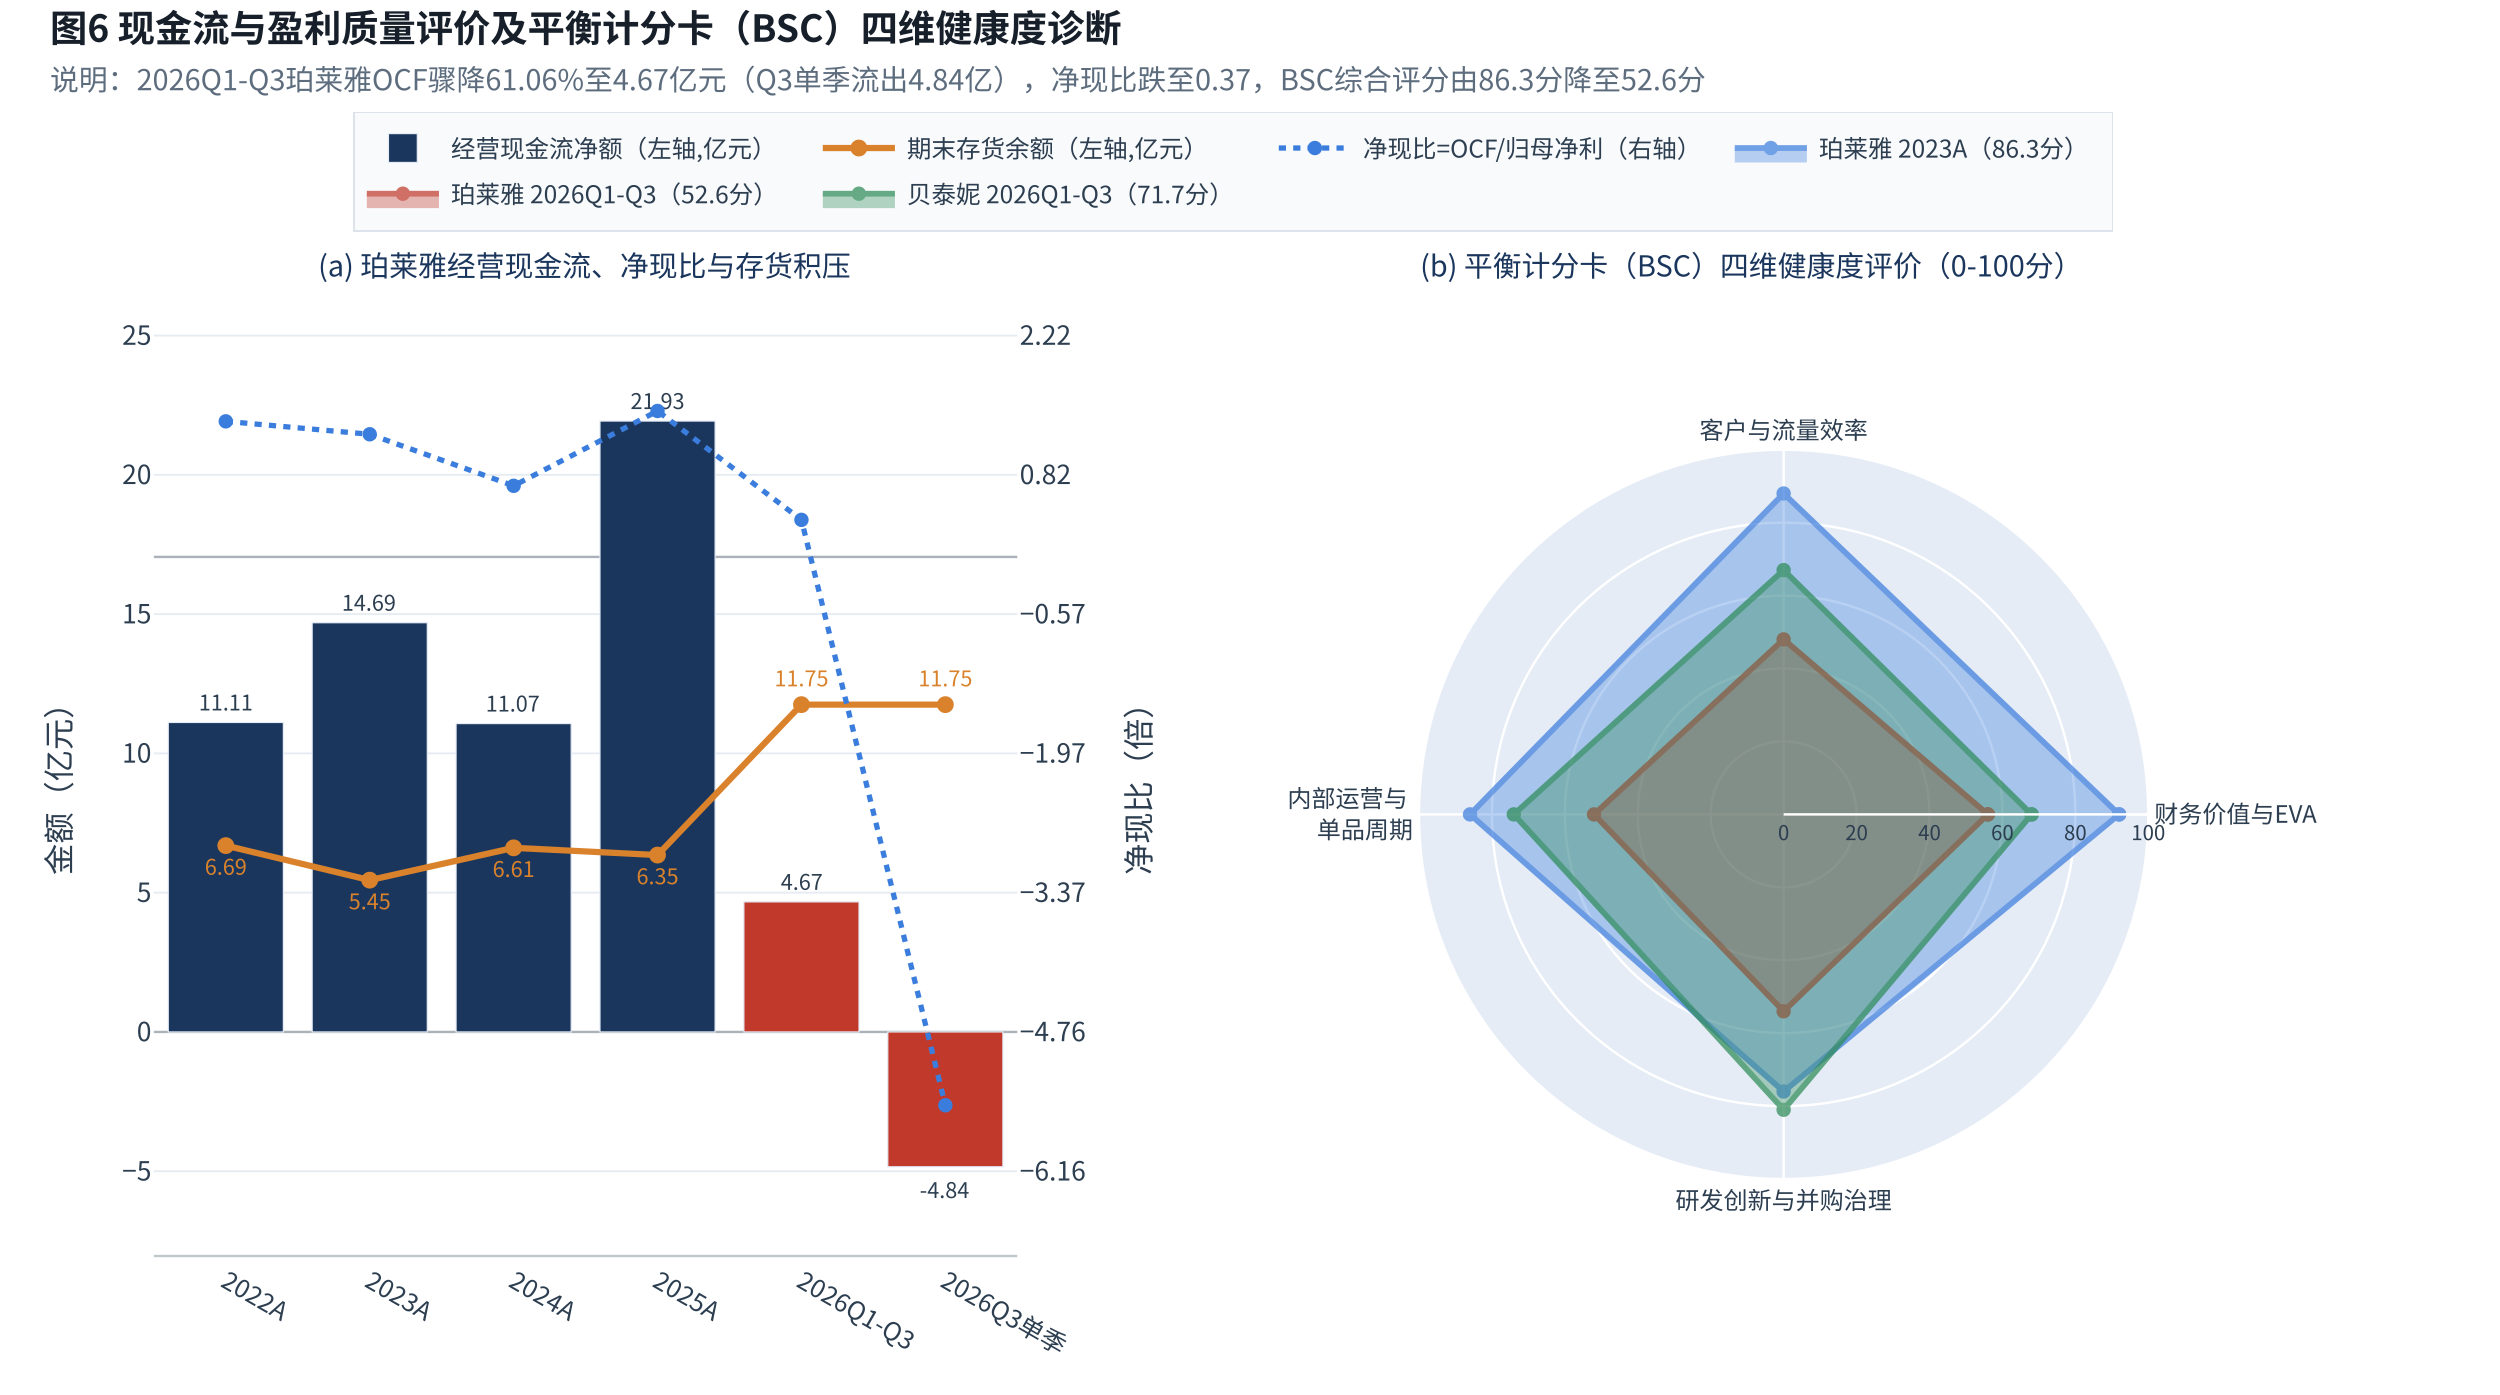
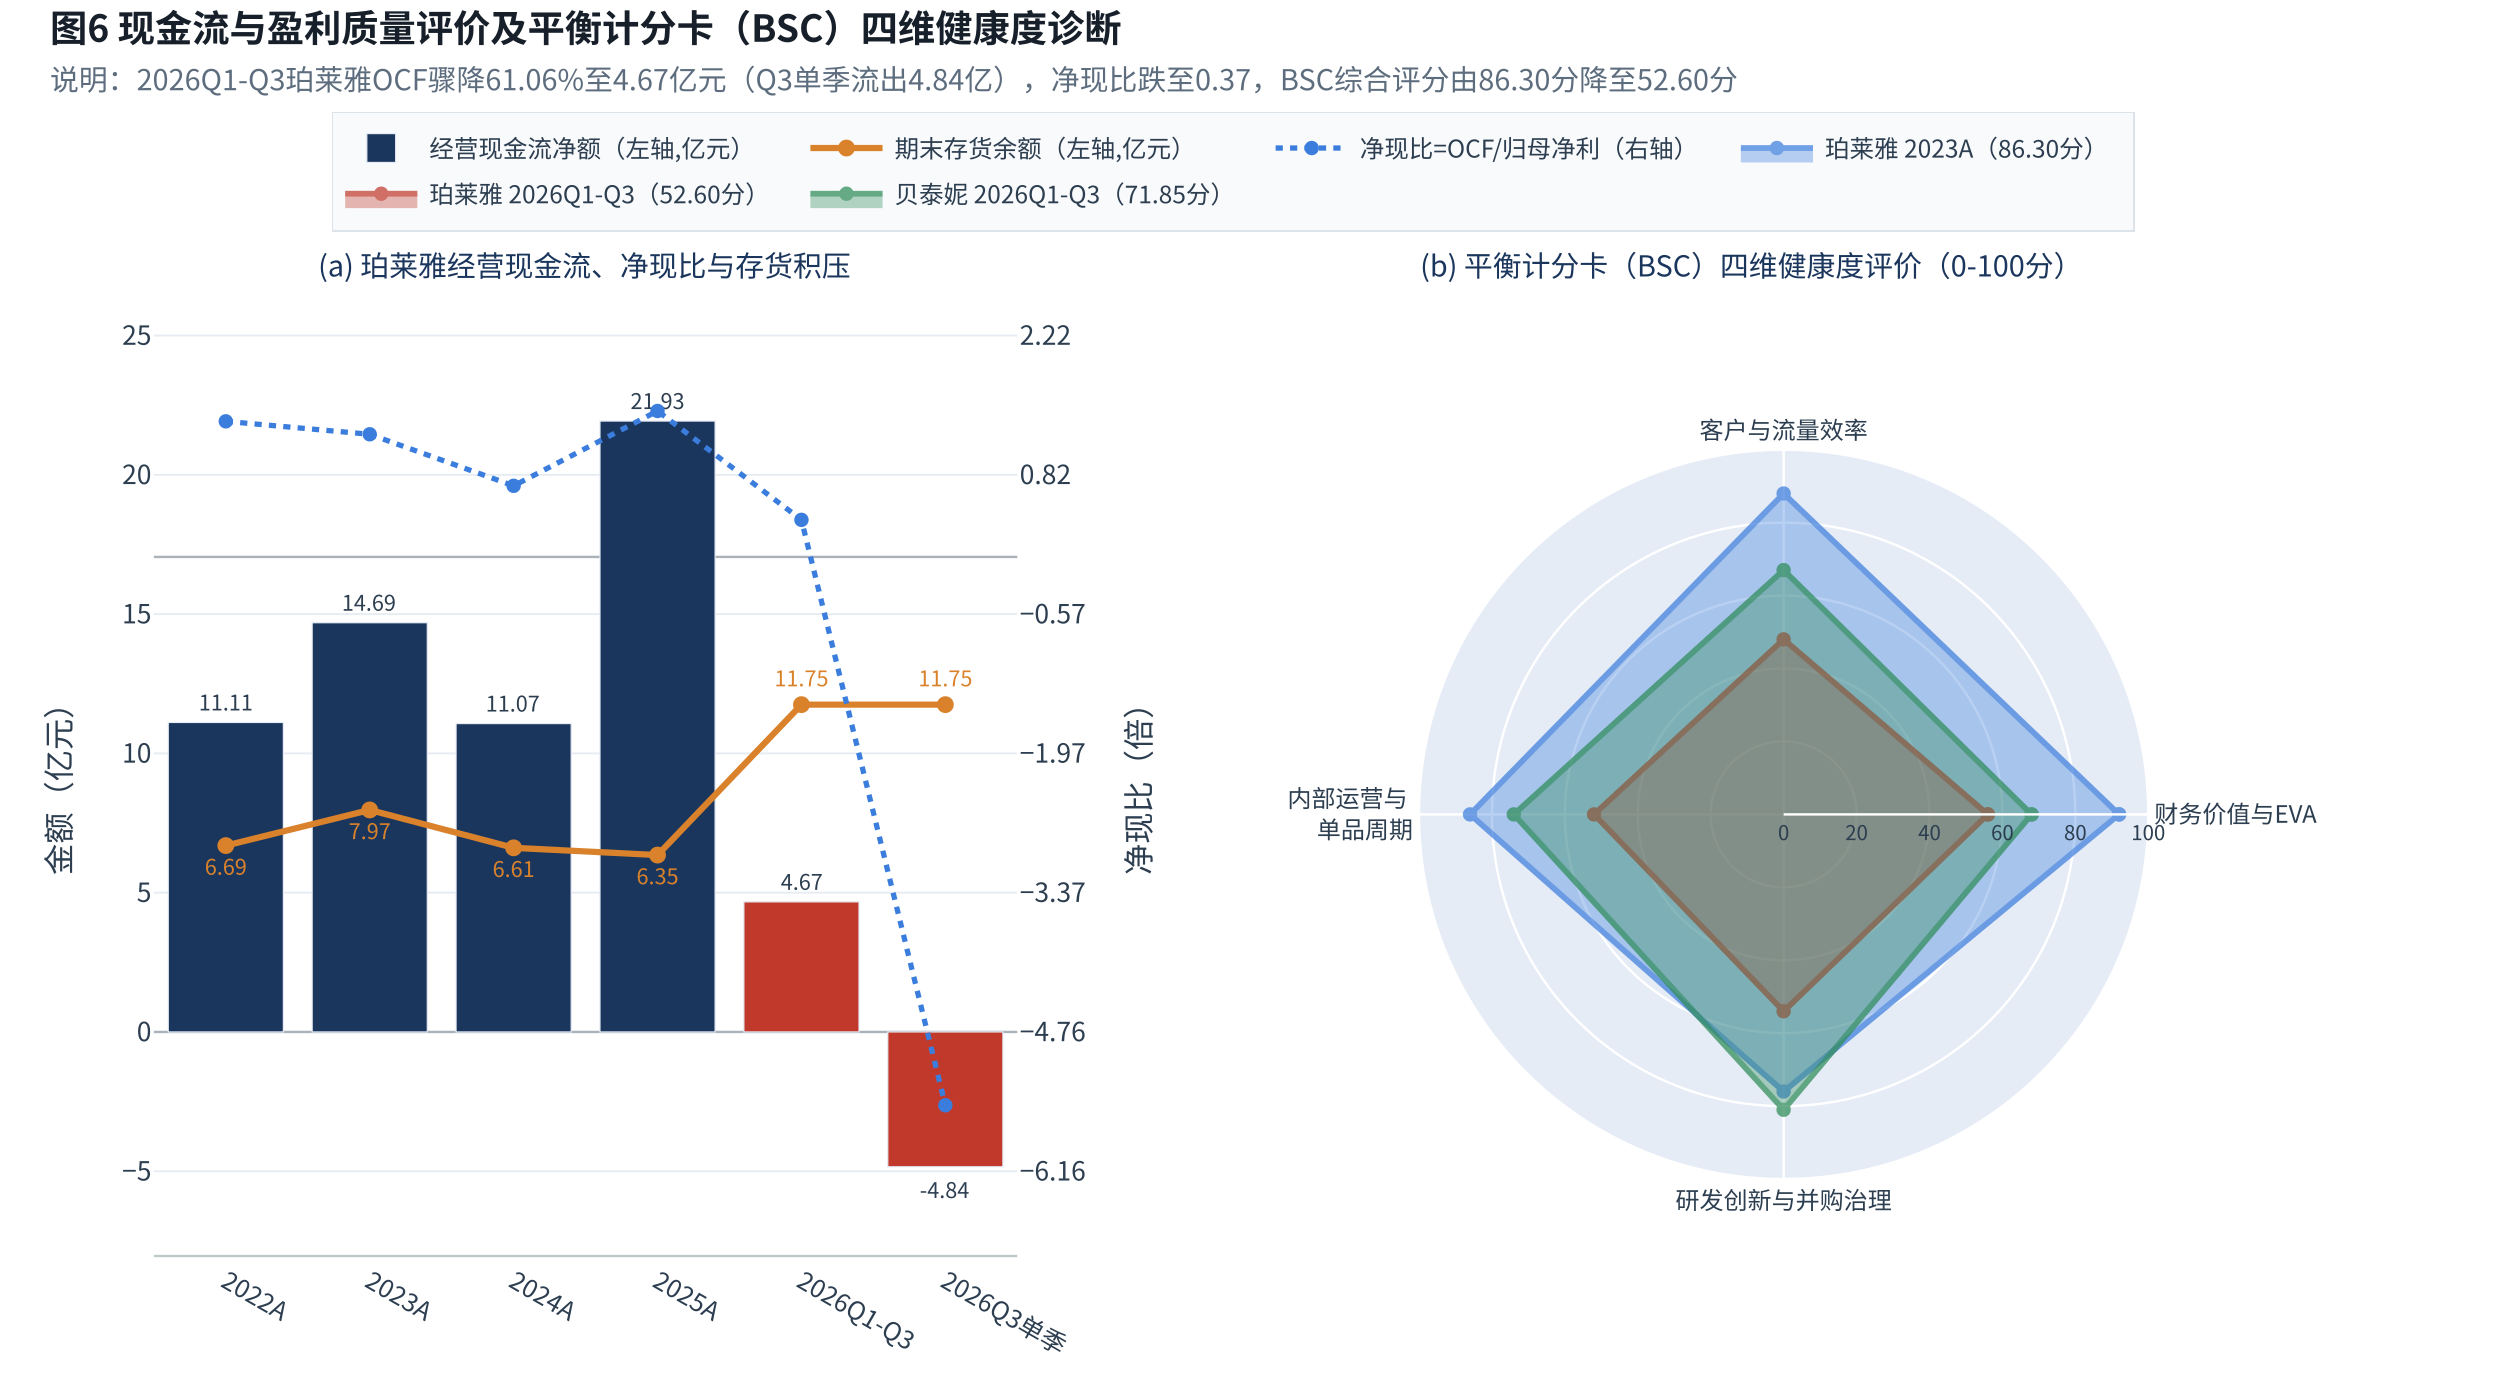
<svg xmlns="http://www.w3.org/2000/svg" class="main-svg" width="1040" height="580" style="" viewBox="0 0 1040 580">
  <rect x="0" y="0" width="1040" height="580" style="fill: rgb(255, 255, 255); fill-opacity: 1;" />
-   <defs id="defs-1b1f58">
+   <defs id="defs-cea410">
    <g class="clips">
-       <clipPath id="clip1b1f58xyplot" class="plotclip">
+       <clipPath id="clipcea410xyplot" class="plotclip">
        <rect width="359.2" height="394" />
      </clipPath>
-       <clipPath id="clip1b1f58xy2plot" class="plotclip">
+       <clipPath id="clipcea410xy2plot" class="plotclip">
        <rect width="359.2" height="394" />
      </clipPath>
-       <clipPath class="axesclip" id="clip1b1f58x">
+       <clipPath class="axesclip" id="clipcea410x">
        <rect x="64" y="0" width="359.2" height="580" />
      </clipPath>
-       <clipPath class="axesclip" id="clip1b1f58y">
+       <clipPath class="axesclip" id="clipcea410y">
        <rect x="0" y="128" width="1040" height="394" />
      </clipPath>
-       <clipPath class="axesclip" id="clip1b1f58xy">
+       <clipPath class="axesclip" id="clipcea410xy">
        <rect x="64" y="128" width="359.2" height="394" />
      </clipPath>
-       <clipPath class="axesclip" id="clip1b1f58y2">
+       <clipPath class="axesclip" id="clipcea410y2">
        <rect x="0" y="128" width="1040" height="394" />
      </clipPath>
-       <clipPath class="axesclip" id="clip1b1f58xy2">
+       <clipPath class="axesclip" id="clipcea410xy2">
        <rect x="64" y="128" width="359.2" height="394" />
      </clipPath>
-       <clipPath id="clip1b1f58polar-for-traces">
+       <clipPath id="clipcea410polar-for-traces">
        <path d="M151.69,0A151.69,151.69 0,1,0 -151.69,-1.85766672962662e-14A151.69,151.69 0,1,0 151.69,3.71533345925324e-14Z" transform="translate(151.69,151.69)" />
      </clipPath>
    </g>
    <g class="gradients" />
    <g class="patterns" />
  </defs>
  <g class="bglayer" />
  <g class="layer-below">
    <g class="imagelayer" />
    <g class="shapelayer" />
  </g>
  <g class="cartesianlayer">
    <g class="subplot xy">
      <g class="layer-subplot">
        <g class="shapelayer" />
        <g class="imagelayer" />
      </g>
      <g class="minor-gridlayer">
        <g class="x" />
        <g class="y" />
        <g class="y2" />
      </g>
      <g class="gridlayer">
        <g class="x" />
        <g class="y">
          <path class="ygrid crisp" transform="translate(0,487.24)" d="M64,0h359.2" style="stroke: rgb(230, 236, 242); stroke-opacity: 1; stroke-width: 0.8px;" />
          <path class="ygrid crisp" transform="translate(0,371.35)" d="M64,0h359.2" style="stroke: rgb(230, 236, 242); stroke-opacity: 1; stroke-width: 0.8px;" />
          <path class="ygrid crisp" transform="translate(0,313.41)" d="M64,0h359.2" style="stroke: rgb(230, 236, 242); stroke-opacity: 1; stroke-width: 0.8px;" />
          <path class="ygrid crisp" transform="translate(0,255.47)" d="M64,0h359.2" style="stroke: rgb(230, 236, 242); stroke-opacity: 1; stroke-width: 0.8px;" />
          <path class="ygrid crisp" transform="translate(0,197.53)" d="M64,0h359.2" style="stroke: rgb(230, 236, 242); stroke-opacity: 1; stroke-width: 0.8px;" />
          <path class="ygrid crisp" transform="translate(0,139.59)" d="M64,0h359.2" style="stroke: rgb(230, 236, 242); stroke-opacity: 1; stroke-width: 0.8px;" />
        </g>
        <g class="y2" />
      </g>
      <g class="zerolinelayer">
        <path class="yzl zl crisp" transform="translate(0,429.29)" d="M64,0h359.2" style="stroke: rgb(171, 178, 185); stroke-opacity: 1; stroke-width: 1px;" />
        <path class="y2zl zl crisp" transform="translate(0,231.68)" d="M64,0h359.2" style="stroke: rgb(171, 178, 185); stroke-opacity: 1; stroke-width: 1px;" />
      </g>
      <g class="layer-between">
        <g class="shapelayer" />
        <g class="imagelayer" />
      </g>
      <path class="xlines-below" />
      <path class="ylines-below" />
      <g class="overlines-below">
        <path class="xy2-x" />
        <path class="xy2-y" />
      </g>
      <g class="xaxislayer-below" />
      <g class="yaxislayer-below" />
      <g class="overaxes-below">
        <g class="xy2-x" />
        <g class="xy2-y" />
      </g>
      <g class="overplot">
-         <g class="xy" transform="translate(64,128)" clip-path="url(#clip1b1f58xyplot)">
+         <g class="xy" transform="translate(64,128)" clip-path="url(#clipcea410xyplot)">
          <g class="barlayer mlayer">
            <g class="trace bars" style="opacity: 1;">
              <g class="points">
                <g class="point">
                  <path d="M5.99,301.29V172.55H53.88V301.29Z" style="vector-effect: none; opacity: 1; stroke-width: 0.5px; fill: rgb(27, 54, 93); fill-opacity: 1; stroke: rgb(229, 236, 246); stroke-opacity: 1;" />
                  <text class="bartext bartext-outside" text-anchor="middle" data-notex="1" x="0" y="0" style="font-family: 'Microsoft YaHei', SimHei, 'PingFang SC', 'Noto Sans CJK SC', sans-serif; font-size: 9px; fill: rgb(44, 62, 80); fill-opacity: 1; white-space: pre;" transform="translate(29.935,167.55)">11.11</text>
                </g>
                <g class="point">
                  <path d="M65.85,301.29V131.06H113.75V301.29Z" style="vector-effect: none; opacity: 1; stroke-width: 0.5px; fill: rgb(27, 54, 93); fill-opacity: 1; stroke: rgb(229, 236, 246); stroke-opacity: 1;" />
                  <text class="bartext bartext-outside" text-anchor="middle" data-notex="1" x="0" y="0" style="font-family: 'Microsoft YaHei', SimHei, 'PingFang SC', 'Noto Sans CJK SC', sans-serif; font-size: 9px; fill: rgb(44, 62, 80); fill-opacity: 1; white-space: pre;" transform="translate(89.44062,126.06)">14.69</text>
                </g>
                <g class="point">
                  <path d="M125.72,301.29V173.01H173.61V301.29Z" style="vector-effect: none; opacity: 1; stroke-width: 0.5px; fill: rgb(27, 54, 93); fill-opacity: 1; stroke: rgb(229, 236, 246); stroke-opacity: 1;" />
                  <text class="bartext bartext-outside" text-anchor="middle" data-notex="1" x="0" y="0" style="font-family: 'Microsoft YaHei', SimHei, 'PingFang SC', 'Noto Sans CJK SC', sans-serif; font-size: 9px; fill: rgb(44, 62, 80); fill-opacity: 1; white-space: pre;" transform="translate(149.3056,168.01)">11.07</text>
                </g>
                <g class="point">
                  <path d="M185.59,301.29V47.16H233.48V301.29Z" style="vector-effect: none; opacity: 1; stroke-width: 0.5px; fill: rgb(27, 54, 93); fill-opacity: 1; stroke: rgb(229, 236, 246); stroke-opacity: 1;" />
                  <text class="bartext bartext-outside" text-anchor="middle" data-notex="1" x="0" y="0" style="font-family: 'Microsoft YaHei', SimHei, 'PingFang SC', 'Noto Sans CJK SC', sans-serif; font-size: 9px; fill: rgb(44, 62, 80); fill-opacity: 1; white-space: pre;" transform="translate(209.535,42.16)">21.93</text>
                </g>
                <g class="point">
                  <path d="M245.45,301.29V247.18H293.35V301.29Z" style="vector-effect: none; opacity: 1; stroke-width: 0.5px; fill: rgb(192, 57, 43); fill-opacity: 1; stroke: rgb(229, 236, 246); stroke-opacity: 1;" />
                  <text class="bartext bartext-outside" text-anchor="middle" data-notex="1" x="0" y="0" style="font-family: 'Microsoft YaHei', SimHei, 'PingFang SC', 'Noto Sans CJK SC', sans-serif; font-size: 9px; fill: rgb(44, 62, 80); fill-opacity: 1; white-space: pre;" transform="translate(269.5387,242.18)">4.67</text>
                </g>
                <g class="point">
                  <path d="M305.32,301.29V357.38H353.21V301.29Z" style="vector-effect: none; opacity: 1; stroke-width: 0.5px; fill: rgb(192, 57, 43); fill-opacity: 1; stroke: rgb(229, 236, 246); stroke-opacity: 1;" />
                  <text class="bartext bartext-outside" text-anchor="middle" data-notex="1" x="0" y="0" style="font-family: 'Microsoft YaHei', SimHei, 'PingFang SC', 'Noto Sans CJK SC', sans-serif; font-size: 9px; fill: rgb(44, 62, 80); fill-opacity: 1; white-space: pre;" transform="translate(328.9105,370.38)">-4.84</text>
                </g>
              </g>
            </g>
          </g>
          <g class="scatterlayer mlayer">
-             <g class="trace scatter trace65f0eb" style="stroke-miterlimit: 2; opacity: 1;">
+             <g class="trace scatter tracebc502f" style="stroke-miterlimit: 2; opacity: 1;">
              <g class="fills" />
              <g class="errorbars" />
              <g class="lines">
-                 <path class="js-line" d="M29.93,223.77L89.8,238.14L149.67,224.7L209.53,227.71L269.4,165.13L329.27,165.13" style="vector-effect: none; fill: none; stroke: rgb(217, 130, 43); stroke-opacity: 1; stroke-width: 2.6px; opacity: 1;" />
+                 <path class="js-line" d="M29.93,223.77L89.8,208.94L149.67,224.7L209.53,227.71L269.4,165.13L329.27,165.13" style="vector-effect: none; fill: none; stroke: rgb(217, 130, 43); stroke-opacity: 1; stroke-width: 2.6px; opacity: 1;" />
              </g>
              <g class="points">
                <path class="point" transform="translate(29.93,223.77)" d="M3.5,0A3.5,3.5 0 1,1 0,-3.5A3.5,3.5 0 0,1 3.5,0Z" style="opacity: 1; stroke-width: 0px; fill: rgb(217, 130, 43); fill-opacity: 1;" />
-                 <path class="point" transform="translate(89.8,238.14)" d="M3.5,0A3.5,3.5 0 1,1 0,-3.5A3.5,3.5 0 0,1 3.5,0Z" style="opacity: 1; stroke-width: 0px; fill: rgb(217, 130, 43); fill-opacity: 1;" />
+                 <path class="point" transform="translate(89.8,208.94)" d="M3.5,0A3.5,3.5 0 1,1 0,-3.5A3.5,3.5 0 0,1 3.5,0Z" style="opacity: 1; stroke-width: 0px; fill: rgb(217, 130, 43); fill-opacity: 1;" />
                <path class="point" transform="translate(149.67,224.7)" d="M3.5,0A3.5,3.5 0 1,1 0,-3.5A3.5,3.5 0 0,1 3.5,0Z" style="opacity: 1; stroke-width: 0px; fill: rgb(217, 130, 43); fill-opacity: 1;" />
                <path class="point" transform="translate(209.53,227.71)" d="M3.5,0A3.5,3.5 0 1,1 0,-3.5A3.5,3.5 0 0,1 3.5,0Z" style="opacity: 1; stroke-width: 0px; fill: rgb(217, 130, 43); fill-opacity: 1;" />
                <path class="point" transform="translate(269.4,165.13)" d="M3.5,0A3.5,3.5 0 1,1 0,-3.5A3.5,3.5 0 0,1 3.5,0Z" style="opacity: 1; stroke-width: 0px; fill: rgb(217, 130, 43); fill-opacity: 1;" />
                <path class="point" transform="translate(329.27,165.13)" d="M3.5,0A3.5,3.5 0 1,1 0,-3.5A3.5,3.5 0 0,1 3.5,0Z" style="opacity: 1; stroke-width: 0px; fill: rgb(217, 130, 43); fill-opacity: 1;" />
              </g>
              <g class="text">
                <g class="textpoint" transform="translate(0,12.125)">
                  <text x="29.93" y="223.77" text-anchor="middle" style="font-family: 'Microsoft YaHei', SimHei, 'PingFang SC', 'Noto Sans CJK SC', sans-serif; font-size: 9px; fill: rgb(217, 130, 43); fill-opacity: 1; white-space: pre;">6.69</text>
                </g>
                <g class="textpoint" transform="translate(0,12.125)">
-                   <text x="89.8" y="238.14" text-anchor="middle" style="font-family: 'Microsoft YaHei', SimHei, 'PingFang SC', 'Noto Sans CJK SC', sans-serif; font-size: 9px; fill: rgb(217, 130, 43); fill-opacity: 1; white-space: pre;">5.45</text>
+                   <text x="89.8" y="208.94" text-anchor="middle" style="font-family: 'Microsoft YaHei', SimHei, 'PingFang SC', 'Noto Sans CJK SC', sans-serif; font-size: 9px; fill: rgb(217, 130, 43); fill-opacity: 1; white-space: pre;">7.97</text>
                </g>
                <g class="textpoint" transform="translate(0,12.125)">
                  <text x="149.67" y="224.7" text-anchor="middle" style="font-family: 'Microsoft YaHei', SimHei, 'PingFang SC', 'Noto Sans CJK SC', sans-serif; font-size: 9px; fill: rgb(217, 130, 43); fill-opacity: 1; white-space: pre;">6.61</text>
                </g>
                <g class="textpoint" transform="translate(0,12.125)">
                  <text x="209.53" y="227.71" text-anchor="middle" style="font-family: 'Microsoft YaHei', SimHei, 'PingFang SC', 'Noto Sans CJK SC', sans-serif; font-size: 9px; fill: rgb(217, 130, 43); fill-opacity: 1; white-space: pre;">6.35</text>
                </g>
                <g class="textpoint" transform="translate(0,-7.625)">
                  <text x="269.4" y="165.13" text-anchor="middle" style="font-family: 'Microsoft YaHei', SimHei, 'PingFang SC', 'Noto Sans CJK SC', sans-serif; font-size: 9px; fill: rgb(217, 130, 43); fill-opacity: 1; white-space: pre;">11.75</text>
                </g>
                <g class="textpoint" transform="translate(0,-7.625)">
                  <text x="329.27" y="165.13" text-anchor="middle" style="font-family: 'Microsoft YaHei', SimHei, 'PingFang SC', 'Noto Sans CJK SC', sans-serif; font-size: 9px; fill: rgb(217, 130, 43); fill-opacity: 1; white-space: pre;">11.75</text>
                </g>
              </g>
            </g>
          </g>
        </g>
-         <g class="xy2" transform="translate(64,128)" clip-path="url(#clip1b1f58xy2plot)">
+         <g class="xy2" transform="translate(64,128)" clip-path="url(#clipcea410xy2plot)">
          <g class="scatterlayer mlayer">
-             <g class="trace scatter trace71dcc6" style="stroke-miterlimit: 2; opacity: 1;">
+             <g class="trace scatter tracee992e6" style="stroke-miterlimit: 2; opacity: 1;">
              <g class="fills" />
              <g class="errorbars" />
              <g class="lines">
                <path class="js-line" d="M29.93,47.28L89.8,52.66L149.67,74.1L209.53,42.97L269.4,88.26L329.27,331.79" style="vector-effect: none; fill: none; stroke: rgb(59, 125, 221); stroke-opacity: 1; stroke-dasharray: 3px, 3px; stroke-width: 2.2px; opacity: 1;" />
              </g>
              <g class="points">
                <path class="point" transform="translate(29.93,47.28)" d="M3,0A3,3 0 1,1 0,-3A3,3 0 0,1 3,0Z" style="opacity: 1; stroke-width: 0px; fill: rgb(59, 125, 221); fill-opacity: 1;" />
                <path class="point" transform="translate(89.8,52.66)" d="M3,0A3,3 0 1,1 0,-3A3,3 0 0,1 3,0Z" style="opacity: 1; stroke-width: 0px; fill: rgb(59, 125, 221); fill-opacity: 1;" />
                <path class="point" transform="translate(149.67,74.1)" d="M3,0A3,3 0 1,1 0,-3A3,3 0 0,1 3,0Z" style="opacity: 1; stroke-width: 0px; fill: rgb(59, 125, 221); fill-opacity: 1;" />
                <path class="point" transform="translate(209.53,42.97)" d="M3,0A3,3 0 1,1 0,-3A3,3 0 0,1 3,0Z" style="opacity: 1; stroke-width: 0px; fill: rgb(59, 125, 221); fill-opacity: 1;" />
                <path class="point" transform="translate(269.4,88.26)" d="M3,0A3,3 0 1,1 0,-3A3,3 0 0,1 3,0Z" style="opacity: 1; stroke-width: 0px; fill: rgb(59, 125, 221); fill-opacity: 1;" />
                <path class="point" transform="translate(329.27,331.79)" d="M3,0A3,3 0 1,1 0,-3A3,3 0 0,1 3,0Z" style="opacity: 1; stroke-width: 0px; fill: rgb(59, 125, 221); fill-opacity: 1;" />
              </g>
              <g class="text" />
            </g>
          </g>
        </g>
      </g>
      <g class="zerolinelayer-above" />
      <path class="xlines-above crisp" d="M64,522.5H423.2" style="fill: none; stroke-width: 1px; stroke: rgb(191, 201, 202); stroke-opacity: 1;" />
      <path class="ylines-above crisp" d="M0,0" style="fill: none;" />
      <g class="overlines-above">
        <path class="xy2-x crisp" d="M0,0" style="fill: none;" />
        <path class="xy2-y crisp" d="M0,0" style="fill: none;" />
      </g>
      <g class="xaxislayer-above">
        <g class="xtick">
          <text text-anchor="start" x="0" y="535.6" transform="translate(93.93,0) rotate(30,0,530.35)" style="font-family: 'Microsoft YaHei', SimHei, 'PingFang SC', 'Noto Sans CJK SC', sans-serif; font-size: 10.5px; fill: rgb(44, 62, 80); fill-opacity: 1; white-space: pre;">2022A</text>
        </g>
        <g class="xtick">
          <text text-anchor="start" x="0" y="535.6" transform="translate(153.8,0) rotate(30,0,530.35)" style="font-family: 'Microsoft YaHei', SimHei, 'PingFang SC', 'Noto Sans CJK SC', sans-serif; font-size: 10.5px; fill: rgb(44, 62, 80); fill-opacity: 1; white-space: pre;">2023A</text>
        </g>
        <g class="xtick">
          <text text-anchor="start" x="0" y="535.6" transform="translate(213.67,0) rotate(30,0,530.35)" style="font-family: 'Microsoft YaHei', SimHei, 'PingFang SC', 'Noto Sans CJK SC', sans-serif; font-size: 10.5px; fill: rgb(44, 62, 80); fill-opacity: 1; white-space: pre;">2024A</text>
        </g>
        <g class="xtick">
          <text text-anchor="start" x="0" y="535.6" transform="translate(273.53,0) rotate(30,0,530.35)" style="font-family: 'Microsoft YaHei', SimHei, 'PingFang SC', 'Noto Sans CJK SC', sans-serif; font-size: 10.5px; fill: rgb(44, 62, 80); fill-opacity: 1; white-space: pre;">2025A</text>
        </g>
        <g class="xtick">
          <text text-anchor="start" x="0" y="535.6" transform="translate(333.4,0) rotate(30,0,530.35)" style="font-family: 'Microsoft YaHei', SimHei, 'PingFang SC', 'Noto Sans CJK SC', sans-serif; font-size: 10.5px; fill: rgb(44, 62, 80); fill-opacity: 1; white-space: pre;">2026Q1-Q3</text>
        </g>
        <g class="xtick">
          <text text-anchor="start" x="0" y="535.6" transform="translate(393.27,0) rotate(30,0,530.35)" style="font-family: 'Microsoft YaHei', SimHei, 'PingFang SC', 'Noto Sans CJK SC', sans-serif; font-size: 10.5px; fill: rgb(44, 62, 80); fill-opacity: 1; white-space: pre;">2026Q3单季</text>
        </g>
      </g>
      <g class="yaxislayer-above">
        <g class="ytick">
          <text text-anchor="end" x="63" y="3.85" transform="translate(0,487.24)" style="font-family: 'Microsoft YaHei', SimHei, 'PingFang SC', 'Noto Sans CJK SC', sans-serif; font-size: 11px; fill: rgb(44, 62, 80); fill-opacity: 1; white-space: pre;">−5</text>
        </g>
        <g class="ytick">
          <text text-anchor="end" x="63" y="3.85" style="font-family: 'Microsoft YaHei', SimHei, 'PingFang SC', 'Noto Sans CJK SC', sans-serif; font-size: 11px; fill: rgb(44, 62, 80); fill-opacity: 1; white-space: pre;" transform="translate(0,429.29)">0</text>
        </g>
        <g class="ytick">
          <text text-anchor="end" x="63" y="3.85" style="font-family: 'Microsoft YaHei', SimHei, 'PingFang SC', 'Noto Sans CJK SC', sans-serif; font-size: 11px; fill: rgb(44, 62, 80); fill-opacity: 1; white-space: pre;" transform="translate(0,371.35)">5</text>
        </g>
        <g class="ytick">
          <text text-anchor="end" x="63" y="3.85" style="font-family: 'Microsoft YaHei', SimHei, 'PingFang SC', 'Noto Sans CJK SC', sans-serif; font-size: 11px; fill: rgb(44, 62, 80); fill-opacity: 1; white-space: pre;" transform="translate(0,313.41)">10</text>
        </g>
        <g class="ytick">
          <text text-anchor="end" x="63" y="3.85" style="font-family: 'Microsoft YaHei', SimHei, 'PingFang SC', 'Noto Sans CJK SC', sans-serif; font-size: 11px; fill: rgb(44, 62, 80); fill-opacity: 1; white-space: pre;" transform="translate(0,255.47)">15</text>
        </g>
        <g class="ytick">
          <text text-anchor="end" x="63" y="3.85" style="font-family: 'Microsoft YaHei', SimHei, 'PingFang SC', 'Noto Sans CJK SC', sans-serif; font-size: 11px; fill: rgb(44, 62, 80); fill-opacity: 1; white-space: pre;" transform="translate(0,197.53)">20</text>
        </g>
        <g class="ytick">
          <text text-anchor="end" x="63" y="3.85" style="font-family: 'Microsoft YaHei', SimHei, 'PingFang SC', 'Noto Sans CJK SC', sans-serif; font-size: 11px; fill: rgb(44, 62, 80); fill-opacity: 1; white-space: pre;" transform="translate(0,139.59)">25</text>
        </g>
      </g>
      <g class="overaxes-above">
        <g class="xy2-x" />
        <g class="xy2-y">
          <g class="y2tick">
            <text text-anchor="start" x="424.2" y="3.85" transform="translate(0,487.24)" style="font-family: 'Microsoft YaHei', SimHei, 'PingFang SC', 'Noto Sans CJK SC', sans-serif; font-size: 11px; fill: rgb(44, 62, 80); fill-opacity: 1; white-space: pre;">−6.16</text>
          </g>
          <g class="y2tick">
            <text text-anchor="start" x="424.2" y="3.85" style="font-family: 'Microsoft YaHei', SimHei, 'PingFang SC', 'Noto Sans CJK SC', sans-serif; font-size: 11px; fill: rgb(44, 62, 80); fill-opacity: 1; white-space: pre;" transform="translate(0,429.29)">−4.76</text>
          </g>
          <g class="y2tick">
            <text text-anchor="start" x="424.2" y="3.85" style="font-family: 'Microsoft YaHei', SimHei, 'PingFang SC', 'Noto Sans CJK SC', sans-serif; font-size: 11px; fill: rgb(44, 62, 80); fill-opacity: 1; white-space: pre;" transform="translate(0,371.35)">−3.37</text>
          </g>
          <g class="y2tick">
            <text text-anchor="start" x="424.2" y="3.85" style="font-family: 'Microsoft YaHei', SimHei, 'PingFang SC', 'Noto Sans CJK SC', sans-serif; font-size: 11px; fill: rgb(44, 62, 80); fill-opacity: 1; white-space: pre;" transform="translate(0,313.41)">−1.97</text>
          </g>
          <g class="y2tick">
            <text text-anchor="start" x="424.2" y="3.85" style="font-family: 'Microsoft YaHei', SimHei, 'PingFang SC', 'Noto Sans CJK SC', sans-serif; font-size: 11px; fill: rgb(44, 62, 80); fill-opacity: 1; white-space: pre;" transform="translate(0,255.47)">−0.57</text>
          </g>
          <g class="y2tick">
            <text text-anchor="start" x="424.2" y="3.85" style="font-family: 'Microsoft YaHei', SimHei, 'PingFang SC', 'Noto Sans CJK SC', sans-serif; font-size: 11px; fill: rgb(44, 62, 80); fill-opacity: 1; white-space: pre;" transform="translate(0,197.53)">0.82</text>
          </g>
          <g class="y2tick">
            <text text-anchor="start" x="424.2" y="3.85" style="font-family: 'Microsoft YaHei', SimHei, 'PingFang SC', 'Noto Sans CJK SC', sans-serif; font-size: 11px; fill: rgb(44, 62, 80); fill-opacity: 1; white-space: pre;" transform="translate(0,139.59)">2.22</text>
          </g>
        </g>
      </g>
    </g>
    <g class="subplot xy2" />
  </g>
  <g class="polarlayer">
    <g class="polar">
      <g class="polarsublayer draglayer" />
      <g class="polarsublayer plotbg">
        <path d="M151.69,0A151.69,151.69 0,1,0 -151.69,-1.85766672962662e-14A151.69,151.69 0,1,0 151.69,3.71533345925324e-14Z" transform="translate(741.99,338.79)" style="fill: rgb(229, 236, 246); fill-opacity: 1;" />
      </g>
      <g class="polarsublayer backplot">
        <g class="maplayer" />
      </g>
      <g class="polarsublayer angular-grid" style="fill: none;">
        <path class="angularaxisgrid" d="M741.99,338.79L893.68,338.79" style="stroke: rgb(255, 255, 255); stroke-opacity: 1; stroke-width: 1px;" />
        <path class="angularaxisgrid" d="M741.99,338.79L741.99,187.1" style="stroke: rgb(255, 255, 255); stroke-opacity: 1; stroke-width: 1px;" />
        <path class="angularaxisgrid" d="M741.99,338.79L590.3,338.79" style="stroke: rgb(255, 255, 255); stroke-opacity: 1; stroke-width: 1px;" />
        <path class="angularaxisgrid" d="M741.99,338.79L741.99,490.48" style="stroke: rgb(255, 255, 255); stroke-opacity: 1; stroke-width: 1px;" />
      </g>
      <g class="polarsublayer radial-grid" transform="translate(741.99,338.79)" style="fill: none;">
        <path class="xgrid" d="M30.34,0A30.34,30.34 0,1,0 -30.34,-3.7155783886130695e-15A30.34,30.34 0,1,0 30.34,7.431156777226139e-15Z" style="stroke: rgb(255, 255, 255); stroke-opacity: 1; stroke-width: 1px;" />
        <path class="xgrid" d="M60.68,0A60.68,60.68 0,1,0 -60.68,-7.431156777226139e-15A60.68,60.68 0,1,0 60.68,1.4862313554452278e-14Z" style="stroke: rgb(255, 255, 255); stroke-opacity: 1; stroke-width: 1px;" />
        <path class="xgrid" d="M91.01,0A91.01,91.01 0,1,0 -91.01,-1.1145510519040063e-14A91.01,91.01 0,1,0 91.01,2.2291021038080125e-14Z" style="stroke: rgb(255, 255, 255); stroke-opacity: 1; stroke-width: 1px;" />
        <path class="xgrid" d="M121.35,0A121.35,121.35 0,1,0 -121.35,-1.486108890765313e-14A121.35,121.35 0,1,0 121.35,2.972217781530626e-14Z" style="stroke: rgb(255, 255, 255); stroke-opacity: 1; stroke-width: 1px;" />
      </g>
      <g class="polarsublayer frontplot" transform="translate(590.3,187.1)">
        <g class="barlayer" />
        <g class="scatterlayer">
-           <g class="trace scatter trace5da096" style="stroke-miterlimit: 2; opacity: 0.72;">
-             <g class="fills" clip-path="url(#clip1b1f58polar-for-traces)">
+           <g class="trace scatter trace0cfe36" style="stroke-miterlimit: 2; opacity: 0.72;">
+             <g class="fills" clip-path="url(#clipcea410polar-for-traces)">
              <g>
                <path class="js-fill" d="M291.24,151.69L151.69,18.2L21.24,151.69L151.69,266.97L291.24,151.69Z" style="fill: rgb(59, 125, 221); fill-opacity: 0.5; stroke-width: 0;" />
              </g>
            </g>
            <g class="errorbars" />
            <g class="lines">
-               <path class="js-line" d="M291.24,151.69L151.69,18.2L21.24,151.69L151.69,266.97L291.24,151.69" clip-path="url(#clip1b1f58polar-for-traces)" style="vector-effect: none; fill: none; stroke: rgb(59, 125, 221); stroke-opacity: 1; stroke-width: 2.4px; opacity: 1;" />
+               <path class="js-line" d="M291.24,151.69L151.69,18.2L21.24,151.69L151.69,266.97L291.24,151.69" clip-path="url(#clipcea410polar-for-traces)" style="vector-effect: none; fill: none; stroke: rgb(59, 125, 221); stroke-opacity: 1; stroke-width: 2.4px; opacity: 1;" />
            </g>
            <g class="points">
              <path class="point" transform="translate(291.24,151.69)" d="M3,0A3,3 0 1,1 0,-3A3,3 0 0,1 3,0Z" style="opacity: 1; stroke-width: 0px; fill: rgb(59, 125, 221); fill-opacity: 1;" />
              <path class="point" transform="translate(151.69,18.2)" d="M3,0A3,3 0 1,1 0,-3A3,3 0 0,1 3,0Z" style="opacity: 1; stroke-width: 0px; fill: rgb(59, 125, 221); fill-opacity: 1;" />
              <path class="point" transform="translate(21.24,151.69)" d="M3,0A3,3 0 1,1 0,-3A3,3 0 0,1 3,0Z" style="opacity: 1; stroke-width: 0px; fill: rgb(59, 125, 221); fill-opacity: 1;" />
              <path class="point" transform="translate(151.69,266.97)" d="M3,0A3,3 0 1,1 0,-3A3,3 0 0,1 3,0Z" style="opacity: 1; stroke-width: 0px; fill: rgb(59, 125, 221); fill-opacity: 1;" />
              <path class="point" transform="translate(291.24,151.69)" d="M3,0A3,3 0 1,1 0,-3A3,3 0 0,1 3,0Z" style="opacity: 1; stroke-width: 0px; fill: rgb(59, 125, 221); fill-opacity: 1;" />
            </g>
            <g class="text" />
          </g>
-           <g class="trace scatter trace75749a" style="stroke-miterlimit: 2; opacity: 0.72;">
-             <g class="fills" clip-path="url(#clip1b1f58polar-for-traces)">
+           <g class="trace scatter tracea7204a" style="stroke-miterlimit: 2; opacity: 0.72;">
+             <g class="fills" clip-path="url(#clipcea410polar-for-traces)">
              <g>
                <path class="js-fill" d="M236.64,151.69L151.69,78.88L72.81,151.69L151.69,233.6L236.64,151.69Z" style="fill: rgb(192, 57, 43); fill-opacity: 0.5; stroke-width: 0;" />
              </g>
            </g>
            <g class="errorbars" />
            <g class="lines">
-               <path class="js-line" d="M236.64,151.69L151.69,78.88L72.81,151.69L151.69,233.6L236.64,151.69" clip-path="url(#clip1b1f58polar-for-traces)" style="vector-effect: none; fill: none; stroke: rgb(192, 57, 43); stroke-opacity: 1; stroke-width: 2.4px; opacity: 1;" />
+               <path class="js-line" d="M236.64,151.69L151.69,78.88L72.81,151.69L151.69,233.6L236.64,151.69" clip-path="url(#clipcea410polar-for-traces)" style="vector-effect: none; fill: none; stroke: rgb(192, 57, 43); stroke-opacity: 1; stroke-width: 2.4px; opacity: 1;" />
            </g>
            <g class="points">
              <path class="point" transform="translate(236.64,151.69)" d="M3,0A3,3 0 1,1 0,-3A3,3 0 0,1 3,0Z" style="opacity: 1; stroke-width: 0px; fill: rgb(192, 57, 43); fill-opacity: 1;" />
              <path class="point" transform="translate(151.69,78.88)" d="M3,0A3,3 0 1,1 0,-3A3,3 0 0,1 3,0Z" style="opacity: 1; stroke-width: 0px; fill: rgb(192, 57, 43); fill-opacity: 1;" />
              <path class="point" transform="translate(72.81,151.69)" d="M3,0A3,3 0 1,1 0,-3A3,3 0 0,1 3,0Z" style="opacity: 1; stroke-width: 0px; fill: rgb(192, 57, 43); fill-opacity: 1;" />
              <path class="point" transform="translate(151.69,233.6)" d="M3,0A3,3 0 1,1 0,-3A3,3 0 0,1 3,0Z" style="opacity: 1; stroke-width: 0px; fill: rgb(192, 57, 43); fill-opacity: 1;" />
              <path class="point" transform="translate(236.64,151.69)" d="M3,0A3,3 0 1,1 0,-3A3,3 0 0,1 3,0Z" style="opacity: 1; stroke-width: 0px; fill: rgb(192, 57, 43); fill-opacity: 1;" />
            </g>
            <g class="text" />
          </g>
-           <g class="trace scatter trace1dc192" style="stroke-miterlimit: 2; opacity: 0.72;">
-             <g class="fills" clip-path="url(#clip1b1f58polar-for-traces)">
+           <g class="trace scatter trace41ff0f" style="stroke-miterlimit: 2; opacity: 0.72;">
+             <g class="fills" clip-path="url(#clipcea410polar-for-traces)">
              <g>
                <path class="js-fill" d="M254.84,151.69L151.69,50.06L39.44,151.69L151.69,274.56L254.84,151.69Z" style="fill: rgb(46, 139, 87); fill-opacity: 0.5; stroke-width: 0;" />
              </g>
            </g>
            <g class="errorbars" />
            <g class="lines">
-               <path class="js-line" d="M254.84,151.69L151.69,50.06L39.44,151.69L151.69,274.56L254.84,151.69" clip-path="url(#clip1b1f58polar-for-traces)" style="vector-effect: none; fill: none; stroke: rgb(46, 139, 87); stroke-opacity: 1; stroke-width: 2.4px; opacity: 1;" />
+               <path class="js-line" d="M254.84,151.69L151.69,50.06L39.44,151.69L151.69,274.56L254.84,151.69" clip-path="url(#clipcea410polar-for-traces)" style="vector-effect: none; fill: none; stroke: rgb(46, 139, 87); stroke-opacity: 1; stroke-width: 2.4px; opacity: 1;" />
            </g>
            <g class="points">
              <path class="point" transform="translate(254.84,151.69)" d="M3,0A3,3 0 1,1 0,-3A3,3 0 0,1 3,0Z" style="opacity: 1; stroke-width: 0px; fill: rgb(46, 139, 87); fill-opacity: 1;" />
              <path class="point" transform="translate(151.69,50.06)" d="M3,0A3,3 0 1,1 0,-3A3,3 0 0,1 3,0Z" style="opacity: 1; stroke-width: 0px; fill: rgb(46, 139, 87); fill-opacity: 1;" />
              <path class="point" transform="translate(39.44,151.69)" d="M3,0A3,3 0 1,1 0,-3A3,3 0 0,1 3,0Z" style="opacity: 1; stroke-width: 0px; fill: rgb(46, 139, 87); fill-opacity: 1;" />
              <path class="point" transform="translate(151.69,274.56)" d="M3,0A3,3 0 1,1 0,-3A3,3 0 0,1 3,0Z" style="opacity: 1; stroke-width: 0px; fill: rgb(46, 139, 87); fill-opacity: 1;" />
              <path class="point" transform="translate(254.84,151.69)" d="M3,0A3,3 0 1,1 0,-3A3,3 0 0,1 3,0Z" style="opacity: 1; stroke-width: 0px; fill: rgb(46, 139, 87); fill-opacity: 1;" />
            </g>
            <g class="text" />
          </g>
        </g>
      </g>
      <g class="polarsublayer angular-line">
        <path d="M151.69,0A151.69,151.69 0,1,0 -151.69,-1.85766672962662e-14A151.69,151.69 0,1,0 151.69,3.71533345925324e-14Z" transform="translate(741.99,338.79)" stroke-width="1" style="fill: none; stroke: rgb(255, 255, 255); stroke-opacity: 1;" />
      </g>
      <g class="polarsublayer radial-line">
        <line x1="0" y1="0" x2="151.69" y2="0" transform="translate(741.99,338.79)" stroke-width="1" style="fill: none; stroke: rgb(255, 255, 255); stroke-opacity: 1;" />
      </g>
      <g class="polarsublayer angular-axis">
        <g class="angularaxistick">
          <text text-anchor="start" x="2.5" y="3.5" transform="translate(893.68,338.79)" style="font-family: 'Microsoft YaHei', SimHei, 'PingFang SC', 'Noto Sans CJK SC', sans-serif; font-size: 10px; fill: rgb(44, 62, 80); fill-opacity: 1; white-space: pre;">财务价值与EVA</text>
        </g>
        <g class="angularaxistick">
          <text text-anchor="middle" x="1.5308084989341916e-16" y="-4.5" transform="translate(741.99,187.1)" style="font-family: 'Microsoft YaHei', SimHei, 'PingFang SC', 'Noto Sans CJK SC', sans-serif; font-size: 10px; fill: rgb(44, 62, 80); fill-opacity: 1; white-space: pre;">客户与流量效率</text>
        </g>
        <g class="angularaxistick">
          <text text-anchor="end" x="-2.5" y="3.5" transform="translate(590.3,338.79)translate(0,-6.5)" style="font-family: 'Microsoft YaHei', SimHei, 'PingFang SC', 'Noto Sans CJK SC', sans-serif; font-size: 10px; fill: rgb(44, 62, 80); fill-opacity: 1; white-space: pre;">
            <tspan class="line" dy="0em" x="-2.5" y="3.5">内部运营与</tspan>
            <tspan class="line" dy="1.3em" x="-2.5" y="3.5">单品周期</tspan>
          </text>
        </g>
        <g class="angularaxistick">
          <text text-anchor="middle" x="-4.592425496802574e-16" y="12.5" transform="translate(741.99,490.48)" style="font-family: 'Microsoft YaHei', SimHei, 'PingFang SC', 'Noto Sans CJK SC', sans-serif; font-size: 10px; fill: rgb(44, 62, 80); fill-opacity: 1; white-space: pre;">研发创新与并购治理</text>
        </g>
      </g>
      <g class="polarsublayer radial-axis" transform="translate(741.99,338.79)">
        <g class="xtick">
          <text text-anchor="middle" x="0" y="10.7" transform="" style="font-family: 'Microsoft YaHei', SimHei, 'PingFang SC', 'Noto Sans CJK SC', sans-serif; font-size: 8.5px; fill: rgb(44, 62, 80); fill-opacity: 1; white-space: pre;">0</text>
        </g>
        <g class="xtick">
          <text text-anchor="middle" x="0" y="10.7" transform="translate(30.34,0)" style="font-family: 'Microsoft YaHei', SimHei, 'PingFang SC', 'Noto Sans CJK SC', sans-serif; font-size: 8.5px; fill: rgb(44, 62, 80); fill-opacity: 1; white-space: pre;">20</text>
        </g>
        <g class="xtick">
          <text text-anchor="middle" x="0" y="10.7" transform="translate(60.68,0)" style="font-family: 'Microsoft YaHei', SimHei, 'PingFang SC', 'Noto Sans CJK SC', sans-serif; font-size: 8.5px; fill: rgb(44, 62, 80); fill-opacity: 1; white-space: pre;">40</text>
        </g>
        <g class="xtick">
          <text text-anchor="middle" x="0" y="10.7" transform="translate(91.01,0)" style="font-family: 'Microsoft YaHei', SimHei, 'PingFang SC', 'Noto Sans CJK SC', sans-serif; font-size: 8.5px; fill: rgb(44, 62, 80); fill-opacity: 1; white-space: pre;">60</text>
        </g>
        <g class="xtick">
          <text text-anchor="middle" x="0" y="10.7" transform="translate(121.35,0)" style="font-family: 'Microsoft YaHei', SimHei, 'PingFang SC', 'Noto Sans CJK SC', sans-serif; font-size: 8.5px; fill: rgb(44, 62, 80); fill-opacity: 1; white-space: pre;">80</text>
        </g>
        <g class="xtick">
          <text text-anchor="middle" x="0" y="10.7" transform="translate(151.69,0)" style="font-family: 'Microsoft YaHei', SimHei, 'PingFang SC', 'Noto Sans CJK SC', sans-serif; font-size: 8.5px; fill: rgb(44, 62, 80); fill-opacity: 1; white-space: pre;">100</text>
        </g>
      </g>
    </g>
  </g>
  <g class="smithlayer" />
  <g class="ternarylayer" />
  <g class="geolayer" />
  <g class="funnelarealayer" />
  <g class="pielayer" />
  <g class="iciclelayer" />
  <g class="treemaplayer" />
  <g class="sunburstlayer" />
  <g class="glimages" />
-   <defs id="topdefs-1b1f58">
+   <defs id="topdefs-cea410">
    <g class="clips" />
-     <clipPath id="legend1b1f58">
-       <rect width="730.8" height="48.8" x="0.6" y="0.6" />
+     <clipPath id="legendcea410">
+       <rect width="748.8" height="48.8" x="0.6" y="0.6" />
    </clipPath>
  </defs>
  <g class="layer-above">
    <g class="imagelayer" />
    <g class="shapelayer" />
  </g>
  <g class="infolayer">
-     <g class="legend" pointer-events="all" transform="translate(147,46.48)">
-       <rect class="bg" shape-rendering="crispEdges" style="stroke: rgb(220, 227, 234); stroke-opacity: 1; fill: rgb(248, 250, 252); fill-opacity: 0.92; stroke-width: 0.6px;" width="731.4" height="49.4" x="0.3" y="0.3" />
-       <g class="scrollbox" transform="" clip-path="url(#legend1b1f58)">
+     <g class="legend" pointer-events="all" transform="translate(138,46.48)">
+       <rect class="bg" shape-rendering="crispEdges" style="stroke: rgb(220, 227, 234); stroke-opacity: 1; fill: rgb(248, 250, 252); fill-opacity: 0.92; stroke-width: 0.6px;" width="749.4" height="49.4" x="0.3" y="0.3" />
+       <g class="scrollbox" transform="" clip-path="url(#legendcea410)">
        <g class="groups">
          <g class="traces" transform="translate(0.6,15.1)" style="opacity: 1;">
            <text class="legendtext" text-anchor="start" x="40" y="3.978" style="font-family: 'Microsoft YaHei', SimHei, 'PingFang SC', 'Noto Sans CJK SC', sans-serif; font-size: 10.2px; fill: rgb(44, 62, 80); fill-opacity: 1; white-space: pre;">经营现金流净额（左轴,亿元）</text>
            <g class="layers" style="opacity: 1;">
              <g class="legendfill" />
              <g class="legendlines" />
              <g class="legendsymbols">
                <g class="legendpoints">
                  <path class="legendundefined" d="M6,6H-6V-6H6Z" transform="translate(20,0)" style="stroke-width: 0.5px; fill: rgb(27, 54, 93); fill-opacity: 1; stroke: rgb(229, 236, 246); stroke-opacity: 1;" />
                </g>
              </g>
            </g>
            <rect class="legendtoggle" x="0" y="-9.5" width="178.562" height="19" style="fill: rgb(0, 0, 0); fill-opacity: 0;" />
          </g>
-           <g class="traces" transform="translate(190.2875,15.1)" style="opacity: 1;">
+           <g class="traces" transform="translate(194.1312,15.1)" style="opacity: 1;">
            <text class="legendtext" text-anchor="start" x="40" y="3.978" style="font-family: 'Microsoft YaHei', SimHei, 'PingFang SC', 'Noto Sans CJK SC', sans-serif; font-size: 10.2px; fill: rgb(44, 62, 80); fill-opacity: 1; white-space: pre;">期末存货余额（左轴,亿元）</text>
            <g class="layers" style="opacity: 1;">
              <g class="legendfill" />
              <g class="legendlines">
                <path class="js-line" d="M5,0h30" style="fill: none; stroke: rgb(217, 130, 43); stroke-opacity: 1; stroke-width: 2.6px;" />
              </g>
              <g class="legendsymbols">
                <g class="legendpoints">
                  <path class="scatterpts" transform="translate(20,0)" d="M3.5,0A3.5,3.5 0 1,1 0,-3.5A3.5,3.5 0 0,1 3.5,0Z" style="opacity: 1; stroke-width: 0px; fill: rgb(217, 130, 43); fill-opacity: 1;" />
                </g>
              </g>
            </g>
            <rect class="legendtoggle" x="0" y="-9.5" width="168.359" height="19" style="fill: rgb(0, 0, 0); fill-opacity: 0;" />
          </g>
-           <g class="traces" transform="translate(379.975,15.1)" style="opacity: 1;">
+           <g class="traces" transform="translate(387.6625,15.1)" style="opacity: 1;">
            <text class="legendtext" text-anchor="start" x="40" y="3.978" style="font-family: 'Microsoft YaHei', SimHei, 'PingFang SC', 'Noto Sans CJK SC', sans-serif; font-size: 10.2px; fill: rgb(44, 62, 80); fill-opacity: 1; white-space: pre;">净现比=OCF/归母净利（右轴）</text>
            <g class="layers" style="opacity: 1;">
              <g class="legendfill" />
              <g class="legendlines">
                <path class="js-line" d="M5,0h30" style="fill: none; stroke: rgb(59, 125, 221); stroke-opacity: 1; stroke-dasharray: 3px, 3px; stroke-width: 2.2px;" />
              </g>
              <g class="legendsymbols">
                <g class="legendpoints">
                  <path class="scatterpts" transform="translate(20,0)" d="M3,0A3,3 0 1,1 0,-3A3,3 0 0,1 3,0Z" style="opacity: 1; stroke-width: 0px; fill: rgb(59, 125, 221); fill-opacity: 1;" />
                </g>
              </g>
            </g>
            <rect class="legendtoggle" x="0" y="-9.5" width="187.188" height="19" style="fill: rgb(0, 0, 0); fill-opacity: 0;" />
          </g>
-           <g class="traces" transform="translate(569.6625,15.1)" style="opacity: 1;">
-             <text class="legendtext" text-anchor="start" x="40" y="3.978" style="font-family: 'Microsoft YaHei', SimHei, 'PingFang SC', 'Noto Sans CJK SC', sans-serif; font-size: 10.2px; fill: rgb(44, 62, 80); fill-opacity: 1; white-space: pre;">珀莱雅 2023A（86.3分）</text>
+           <g class="traces" transform="translate(581.1938,15.1)" style="opacity: 1;">
+             <text class="legendtext" text-anchor="start" x="40" y="3.978" style="font-family: 'Microsoft YaHei', SimHei, 'PingFang SC', 'Noto Sans CJK SC', sans-serif; font-size: 10.2px; fill: rgb(44, 62, 80); fill-opacity: 1; white-space: pre;">珀莱雅 2023A（86.30分）</text>
            <g class="layers" style="opacity: 0.72;">
              <g class="legendfill">
                <path class="js-fill" d="M5,0h30v6h-30z" style="stroke-width: 0; fill: rgb(59, 125, 221); fill-opacity: 0.5;" />
              </g>
              <g class="legendlines">
                <path class="js-line" d="M5,0h30" style="fill: none; stroke: rgb(59, 125, 221); stroke-opacity: 1; stroke-width: 2.4px;" />
              </g>
              <g class="legendsymbols">
                <g class="legendpoints">
                  <path class="scatterpts" transform="translate(20,0)" d="M3,0A3,3 0 1,1 0,-3A3,3 0 0,1 3,0Z" style="opacity: 1; stroke-width: 0px; fill: rgb(59, 125, 221); fill-opacity: 1;" />
                </g>
              </g>
            </g>
-             <rect class="legendtoggle" x="0" y="-9.5" width="159.234" height="19" style="fill: rgb(0, 0, 0); fill-opacity: 0;" />
+             <rect class="legendtoggle" x="0" y="-9.5" width="165.203" height="19" style="fill: rgb(0, 0, 0); fill-opacity: 0;" />
          </g>
          <g class="traces" transform="translate(0.6,34.1)" style="opacity: 1;">
-             <text class="legendtext" text-anchor="start" x="40" y="3.978" style="font-family: 'Microsoft YaHei', SimHei, 'PingFang SC', 'Noto Sans CJK SC', sans-serif; font-size: 10.2px; fill: rgb(44, 62, 80); fill-opacity: 1; white-space: pre;">珀莱雅 2026Q1-Q3（52.6分）</text>
+             <text class="legendtext" text-anchor="start" x="40" y="3.978" style="font-family: 'Microsoft YaHei', SimHei, 'PingFang SC', 'Noto Sans CJK SC', sans-serif; font-size: 10.2px; fill: rgb(44, 62, 80); fill-opacity: 1; white-space: pre;">珀莱雅 2026Q1-Q3（52.60分）</text>
            <g class="layers" style="opacity: 0.72;">
              <g class="legendfill">
                <path class="js-fill" d="M5,0h30v6h-30z" style="stroke-width: 0; fill: rgb(192, 57, 43); fill-opacity: 0.5;" />
              </g>
              <g class="legendlines">
                <path class="js-line" d="M5,0h30" style="fill: none; stroke: rgb(192, 57, 43); stroke-opacity: 1; stroke-width: 2.4px;" />
              </g>
              <g class="legendsymbols">
                <g class="legendpoints">
                  <path class="scatterpts" transform="translate(20,0)" d="M3,0A3,3 0 1,1 0,-3A3,3 0 0,1 3,0Z" style="opacity: 1; stroke-width: 0px; fill: rgb(192, 57, 43); fill-opacity: 1;" />
                </g>
              </g>
            </g>
-             <rect class="legendtoggle" x="0" y="-9.5" width="185.047" height="19" style="fill: rgb(0, 0, 0); fill-opacity: 0;" />
-           </g>
-           <g class="traces" transform="translate(190.2875,34.1)" style="opacity: 1;">
-             <text class="legendtext" text-anchor="start" x="40" y="3.978" style="font-family: 'Microsoft YaHei', SimHei, 'PingFang SC', 'Noto Sans CJK SC', sans-serif; font-size: 10.2px; fill: rgb(44, 62, 80); fill-opacity: 1; white-space: pre;">贝泰妮 2026Q1-Q3（71.7分）</text>
+             <rect class="legendtoggle" x="0" y="-9.5" width="191.031" height="19" style="fill: rgb(0, 0, 0); fill-opacity: 0;" />
+           </g>
+           <g class="traces" transform="translate(194.1312,34.1)" style="opacity: 1;">
+             <text class="legendtext" text-anchor="start" x="40" y="3.978" style="font-family: 'Microsoft YaHei', SimHei, 'PingFang SC', 'Noto Sans CJK SC', sans-serif; font-size: 10.2px; fill: rgb(44, 62, 80); fill-opacity: 1; white-space: pre;">贝泰妮 2026Q1-Q3（71.85分）</text>
            <g class="layers" style="opacity: 0.72;">
              <g class="legendfill">
                <path class="js-fill" d="M5,0h30v6h-30z" style="stroke-width: 0; fill: rgb(46, 139, 87); fill-opacity: 0.5;" />
              </g>
              <g class="legendlines">
                <path class="js-line" d="M5,0h30" style="fill: none; stroke: rgb(46, 139, 87); stroke-opacity: 1; stroke-width: 2.4px;" />
              </g>
              <g class="legendsymbols">
                <g class="legendpoints">
                  <path class="scatterpts" transform="translate(20,0)" d="M3,0A3,3 0 1,1 0,-3A3,3 0 0,1 3,0Z" style="opacity: 1; stroke-width: 0px; fill: rgb(46, 139, 87); fill-opacity: 1;" />
                </g>
              </g>
            </g>
-             <rect class="legendtoggle" x="0" y="-9.5" width="184.047" height="19" style="fill: rgb(0, 0, 0); fill-opacity: 0;" />
+             <rect class="legendtoggle" x="0" y="-9.5" width="190.031" height="19" style="fill: rgb(0, 0, 0); fill-opacity: 0;" />
          </g>
        </g>
      </g>
      <rect class="scrollbar" rx="20" ry="3" width="0" height="0" style="fill: rgb(128, 139, 164); fill-opacity: 1;" x="0" y="0" />
    </g>
    <g class="g-gtitle">
      <text class="gtitle" x="20.8" y="17.4" text-anchor="start" dy="0.7em" style="opacity: 1; font-family: 'Microsoft YaHei', SimHei, 'PingFang SC', 'Noto Sans CJK SC', sans-serif; font-size: 15.5px; fill: rgb(23, 32, 42); fill-opacity: 1; white-space: pre;">
        <tspan class="line" dy="0em" x="20.8" y="17.4">
          <tspan style="font-weight:bold">图6  现金流与盈利质量评价及平衡计分卡（BSC）四维健康度诊断</tspan>
        </tspan>
        <tspan class="line" dy="1.3em" x="20.8" y="17.4">
-           <tspan style="font-size:12px; fill:#5D6D7E">说明：2026Q1-Q3珀莱雅OCF骤降61.06%至4.67亿元（Q3单季流出4.84亿），净现比跌至0.37，BSC综合评分由86.3分降至52.6分</tspan>
+           <tspan style="font-size:12px; fill:#5D6D7E">说明：2026Q1-Q3珀莱雅OCF骤降61.06%至4.67亿元（Q3单季流出4.84亿），净现比跌至0.37，BSC综合评分由86.30分降至52.60分</tspan>
        </tspan>
      </text>
    </g>
    <g class="g-ytitle">
      <text class="ytitle" transform="rotate(-90,29.34063,325)" x="29.341" y="325" text-anchor="middle" style="opacity: 1; font-family: 'Microsoft YaHei', SimHei, 'PingFang SC', 'Noto Sans CJK SC', sans-serif; font-size: 13px; fill: rgb(44, 62, 80); fill-opacity: 1; white-space: pre;">金额（亿元）</text>
    </g>
    <g class="g-xtitle" />
    <g class="g-y2title">
      <text class="y2title" transform="rotate(-90,478.5082,325)" x="478.508" y="325" text-anchor="middle" style="opacity: 1; font-family: 'Microsoft YaHei', SimHei, 'PingFang SC', 'Noto Sans CJK SC', sans-serif; font-size: 13px; fill: rgb(44, 62, 80); fill-opacity: 1; white-space: pre;">净现比（倍）</text>
    </g>
    <g class="g-polartitle" />
    <g class="annotation" data-index="0" style="opacity: 1;">
      <g class="annotation-text-g" transform="rotate(0,243.6,110.12)">
        <g class="cursor-pointer" transform="translate(130,100)">
          <rect class="bg" x="0.5" y="0.5" width="226" height="19" style="stroke-width: 1px; stroke: rgb(0, 0, 0); stroke-opacity: 0; fill: rgb(0, 0, 0); fill-opacity: 0;" />
          <text class="annotation-text" text-anchor="middle" x="113.102" y="15" style="font-family: 'Microsoft YaHei', SimHei, 'PingFang SC', 'Noto Sans CJK SC', sans-serif; font-size: 12px; fill: rgb(27, 54, 93); fill-opacity: 1; white-space: pre;">(a) 珀莱雅经营现金流、净现比与存货积压</text>
        </g>
      </g>
    </g>
    <g class="annotation" data-index="1" style="opacity: 1;">
      <g class="annotation-text-g" transform="rotate(0,728.52,110.12)">
        <g class="cursor-pointer" transform="translate(587,100)">
          <rect class="bg" x="0.5" y="0.5" width="282" height="19" style="stroke-width: 1px; stroke: rgb(0, 0, 0); stroke-opacity: 0; fill: rgb(0, 0, 0); fill-opacity: 0;" />
          <text class="annotation-text" text-anchor="middle" x="141.531" y="15" style="font-family: 'Microsoft YaHei', SimHei, 'PingFang SC', 'Noto Sans CJK SC', sans-serif; font-size: 12px; fill: rgb(27, 54, 93); fill-opacity: 1; white-space: pre;">(b) 平衡计分卡（BSC）四维健康度评价（0-100分）</text>
        </g>
      </g>
    </g>
  </g>
</svg>
